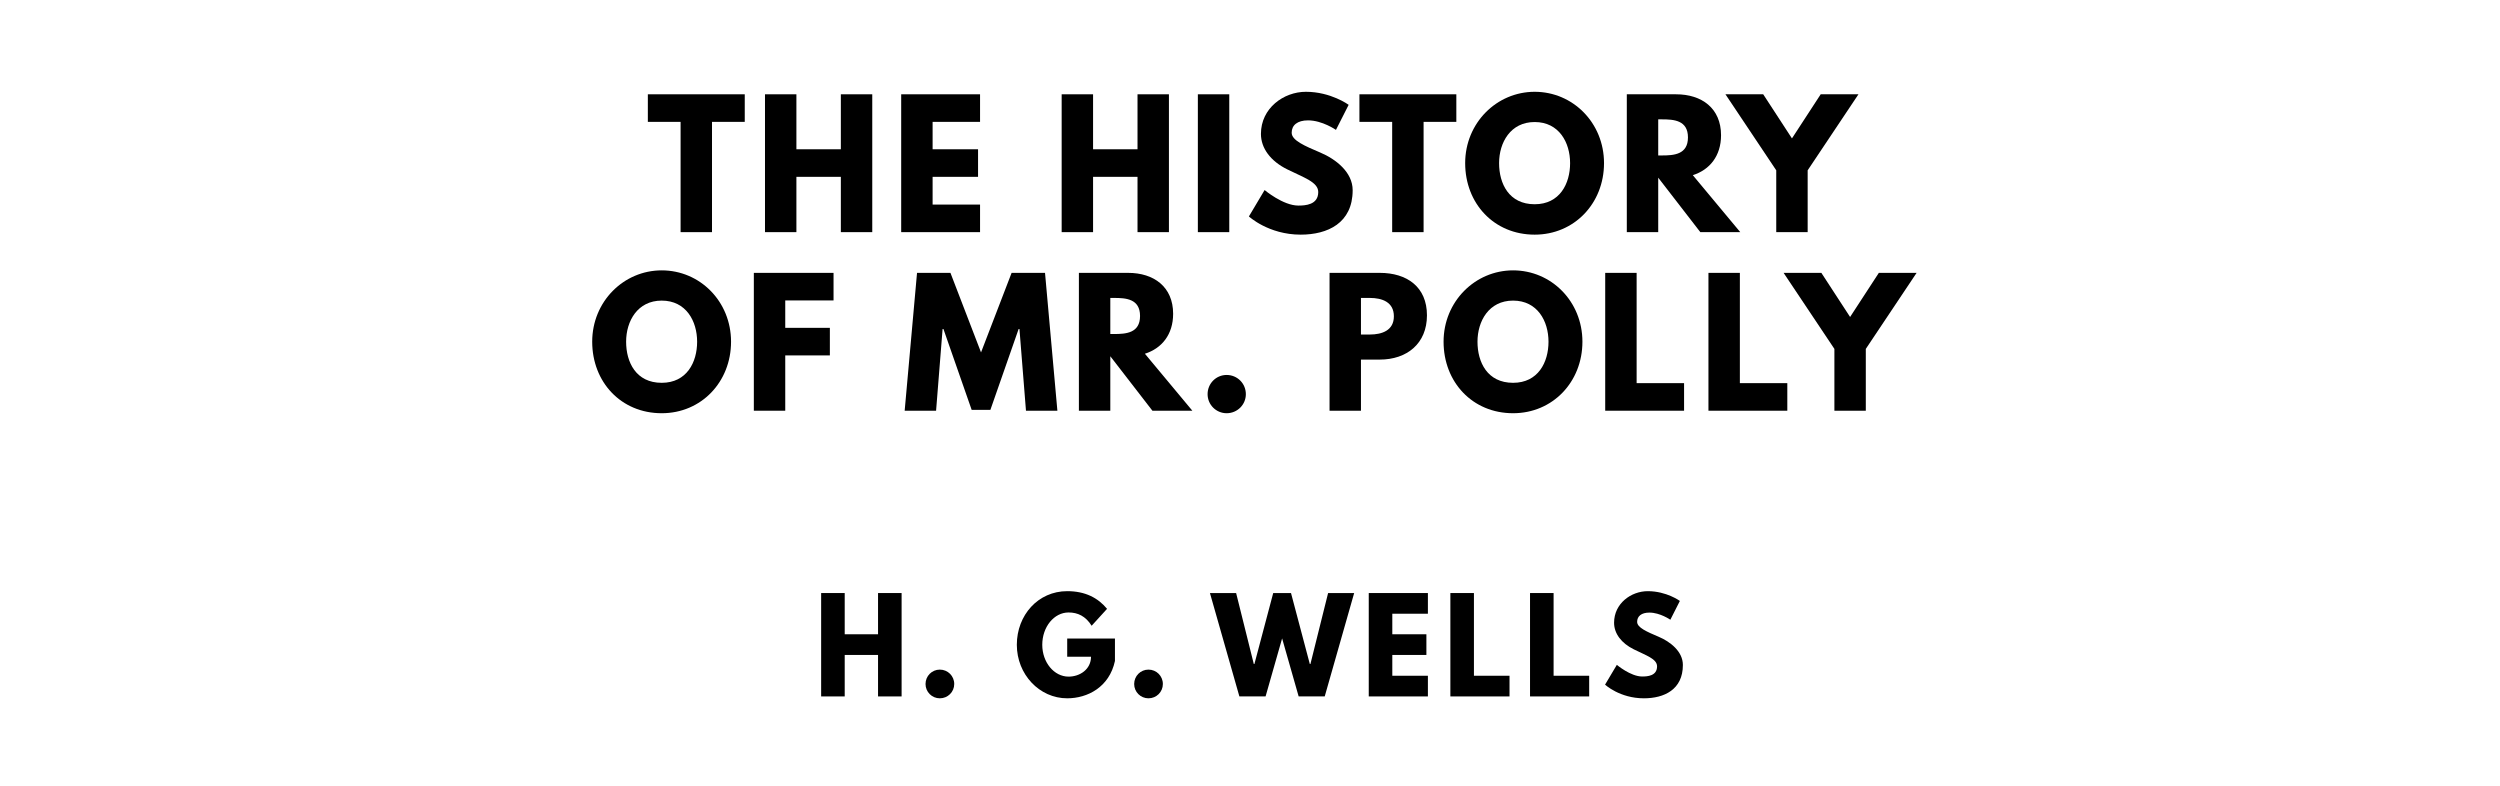
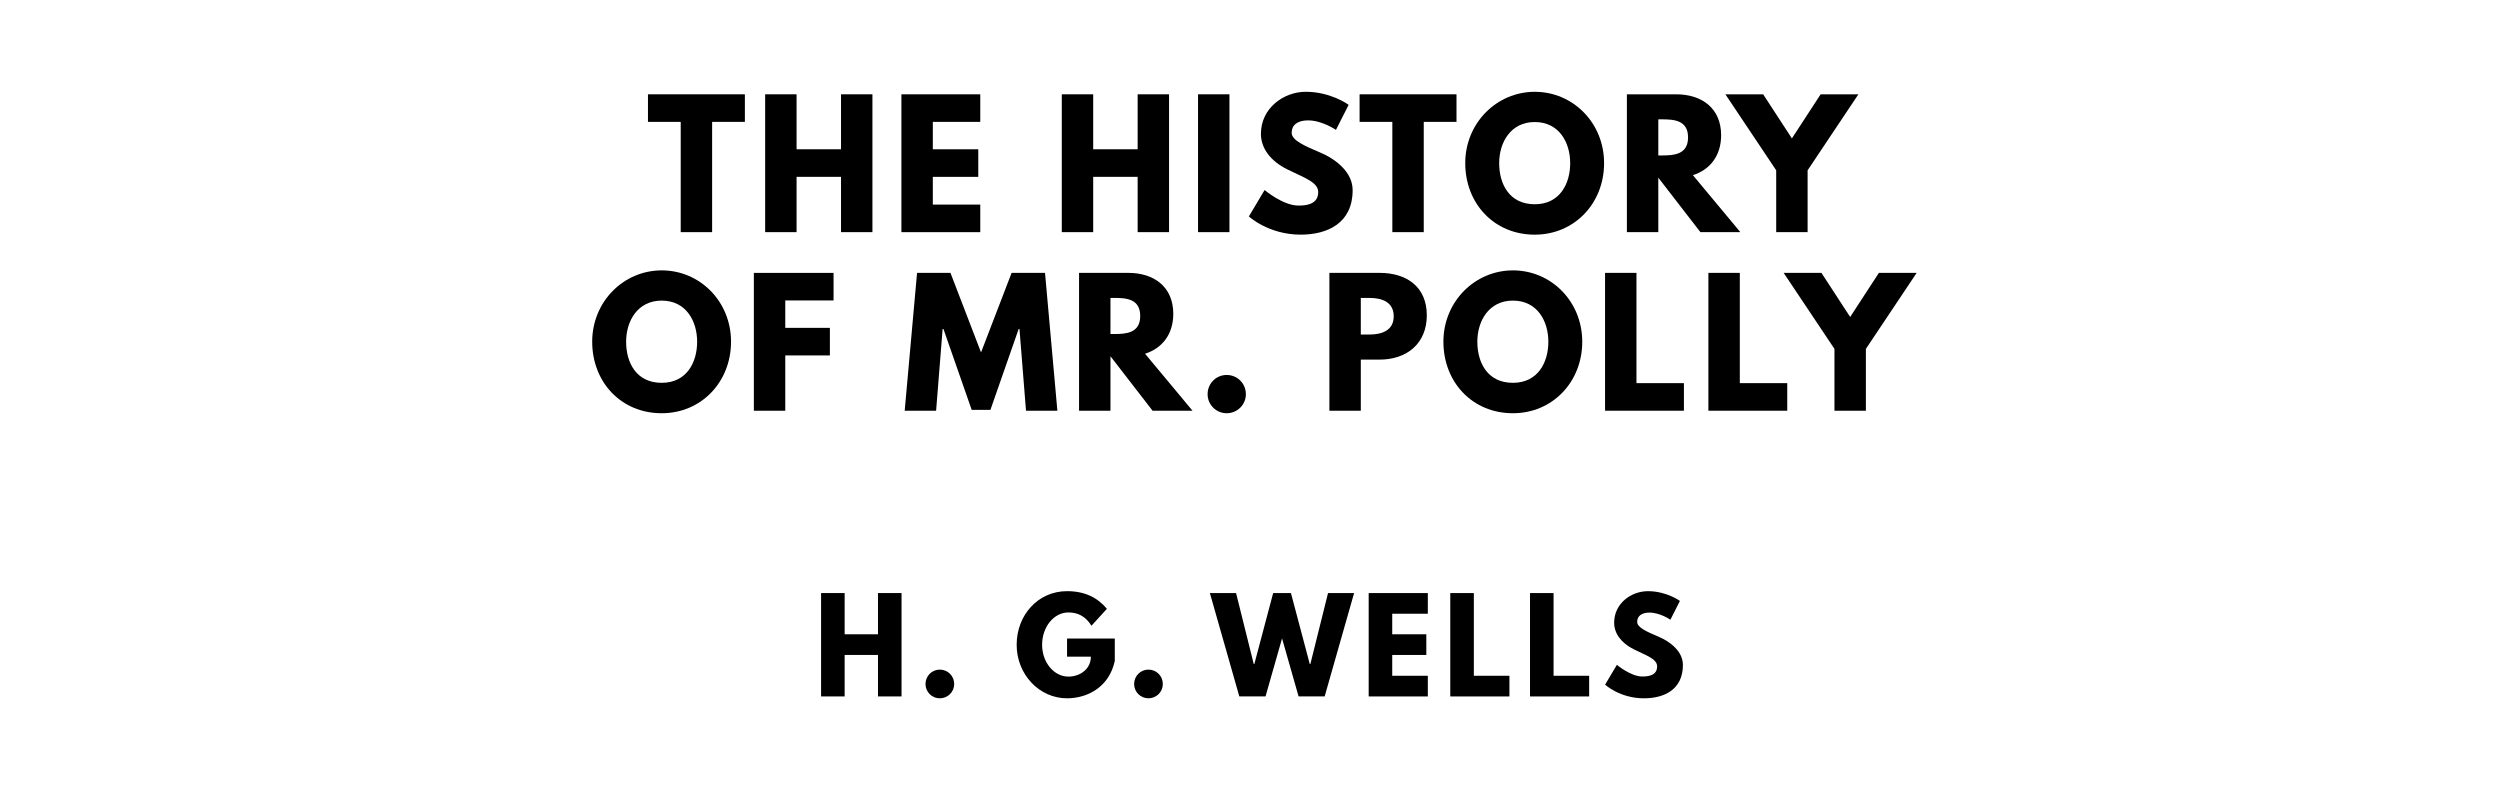
<svg xmlns="http://www.w3.org/2000/svg" version="1.1" viewBox="0 0 1400 440">
  <g aria-label="THE HISTORY">
-     <path d="m 362.792,68.246 h 18.339 V 130 h 17.591 V 68.246 h 18.339 V 52.807 h -54.269 z" />
-     <path d="M 445.986,99.029 H 470.875 V 130 h 17.591 V 52.807 H 470.875 V 83.591 H 445.986 V 52.807 H 428.395 V 130 h 17.591 z" />
-     <path d="M 548.831,52.807 H 504.667 V 130 h 44.164 v -15.439 h -26.573 V 99.029 h 25.45 V 83.591 H 522.258 V 68.246 h 26.573 z" />
-     <path d="m 612.119,99.029 h 24.889 V 130 h 17.591 V 52.807 H 637.008 V 83.591 H 612.119 V 52.807 H 594.529 V 130 h 17.591 z" />
-     <path d="M 688.391,52.807 H 670.8 V 130 h 17.591 z" />
-     <path d="m 731.292,51.404 c -12.444,0 -25.17,9.17 -25.17,23.579 0,8.047 5.427,15.251 14.69,19.836 9.17,4.585 17.404,7.111 17.404,12.725 0,7.205 -7.298,7.579 -11.134,7.579 -8.608,0 -18.901,-8.702 -18.901,-8.702 l -8.795,14.784 c 0,0 10.947,10.199 29.006,10.199 15.064,0 29.099,-6.456 29.099,-24.889 0,-10.105 -9.45,-17.404 -18.058,-21.053 -8.795,-3.743 -16.094,-6.83 -16.094,-11.135 0,-4.211 3.181,-6.924 9.17,-6.924 7.953,0 15.626,5.333 15.626,5.333 l 7.111,-14.035 c 0,0 -9.918,-7.298 -23.953,-7.298 z" />
-     <path d="m 761.279,68.246 h 18.339 V 130 h 17.591 V 68.246 h 18.339 V 52.807 h -54.269 z" />
-     <path d="m 820.496,91.357 c 0,22.55 16.094,40.047 38.924,40.047 22.175,0 38.83,-17.497 38.83,-40.047 0,-22.55 -17.404,-39.953 -38.83,-39.953 -21.24,0 -38.924,17.404 -38.924,39.953 z m 18.994,0 c 0,-11.509 6.363,-23.018 19.93,-23.018 13.661,0 19.836,11.509 19.836,23.018 0,11.509 -5.801,23.018 -19.836,23.018 -14.409,0 -19.93,-11.509 -19.93,-23.018 z" />
-     <path d="M 911.012,52.807 V 130 h 17.591 V 99.497 L 952.182,130 h 22.363 l -26.573,-31.906 c 9.45,-2.994 15.813,-10.76 15.813,-22.363 0,-15.158 -10.854,-22.924 -25.17,-22.924 z m 17.591,34.246 V 66.842 h 2.058 c 6.643,0 14.596,0.468 14.596,10.105 0,9.637 -7.953,10.105 -14.596,10.105 z" />
-     <path d="m 966.254,52.807 28.444,42.573 V 130 h 17.591 V 95.38 l 28.444,-42.573 h -21.146 l -16.093,24.702 -16.094,-24.702 z" />
+     <path d="M362.86,68.25l0.00-15.44l54.27,0.00l0.00,15.44l-18.34,0.00l0.00,61.75l-17.59,0.00l0.00-61.75l-18.34,0.00z" />
+     <path d="M446.08,99.03l0.00,30.97l-17.59,0.00l0.00-77.19l17.59,0.00l0.00,30.78l24.89,0.00l0.00-30.78l17.59,0.00l0.00,77.19l-17.59,0.00l0.00-30.97l-24.89,0.00z" />
+     <path d="M548.95,52.81l0.00,15.44l-26.57,0.00l0.00,15.35l25.45,0.00l0.00,15.44l-25.45,0.00l0.00,15.53l26.57,0.00l0.00,15.44l-44.16,0.00l0.00-77.19l44.16,0.00z" />
+     <path d="M612.19,99.03l0.00,30.97l-17.59,0.00l0.00-77.19l17.59,0.00l0.00,30.78l24.89,0.00l0.00-30.78l17.59,0.00l0.00,77.19l-17.59,0.00l0.00-30.97l-24.89,0.00z" />
+     <path d="M688.49,52.81l0.00,77.19l-17.59,0.00l0.00-77.19l17.59,0.00z" />
+     <path d="M731.29,51.40c14.04,0.00,23.95,7.30,23.95,7.30l-7.11,14.04s-7.67-5.33-15.63-5.33c-5.99,0.00-9.17,2.71-9.17,6.92c0.00,4.30,7.30,7.39,16.09,11.13c8.61,3.65,18.06,10.95,18.06,21.05c0.00,18.43-14.04,24.89-29.10,24.89c-18.06,0.00-29.01-10.20-29.01-10.20l8.80-14.78s10.29,8.70,18.90,8.70c3.84,0.00,11.13-0.37,11.13-7.58c0.00-5.61-8.23-8.14-17.40-12.73c-9.26-4.58-14.69-11.79-14.69-19.84c0.00-14.41,12.73-23.58,25.17-23.58z" />
+     <path d="M761.37,68.25l0.00-15.44l54.27,0.00l0.00,15.44l-18.34,0.00l0.00,61.75l-17.59,0.00l0.00-61.75l-18.34,0.00z" />
+     <path d="M820.54,91.36c0.00-22.55,17.68-39.95,38.92-39.95c21.43,0.00,38.83,17.40,38.83,39.95s-16.65,40.05-38.83,40.05c-22.83,0.00-38.92-17.50-38.92-40.05z  M839.54,91.36c0.00,11.51,5.52,23.02,19.93,23.02c14.04,0.00,19.84-11.51,19.84-23.02s-6.18-23.02-19.84-23.02c-13.57,0.00-19.93,11.51-19.93,23.02z" />
+     <path d="M911.06,52.81l27.60,0.00c14.32,0.00,25.17,7.77,25.17,22.92c0.00,11.60-6.36,19.37-15.81,22.36l26.57,31.91l-22.36,0.00l-23.58-30.50l0.00,30.50l-17.59,0.00l0.00-77.19z  M928.65,87.05l2.06,0.00c6.64,0.00,14.60-0.47,14.60-10.11s-7.95-10.11-14.60-10.11l-2.06,0.00l0.00,20.21z" />
+     <path d="M966.22,52.81l21.15,0.00l16.09,24.70l16.09-24.70l21.15,0.00l-28.44,42.57l0.00,34.62l-17.59,0.00l0.00-34.62z" />
  </g>
  <g aria-label="OF MR. POLLY">
-     <path d="m 331.633,191.357 c 0,22.55 16.094,40.047 38.924,40.047 22.175,0 38.83,-17.497 38.83,-40.047 0,-22.55 -17.404,-39.953 -38.83,-39.953 -21.24,0 -38.924,17.404 -38.924,39.953 z m 18.994,0 c 0,-11.509 6.363,-23.018 19.93,-23.018 13.661,0 19.836,11.509 19.836,23.018 0,11.509 -5.801,23.018 -19.836,23.018 -14.409,0 -19.93,-11.509 -19.93,-23.018 z" />
-     <path d="M 466.781,152.807 H 422.149 V 230 h 17.591 v -30.971 h 24.982 v -15.439 h -24.982 v -15.345 h 27.041 z" />
-     <path d="m 574.544,230 h 17.591 l -6.924,-77.193 h -18.713 l -17.123,44.538 -17.123,-44.538 H 513.538 L 506.614,230 h 17.591 l 3.649,-45.754 h 0.468 l 15.813,45.287 h 10.48 l 15.813,-45.287 h 0.468 z" />
-     <path d="M 604.181,152.807 V 230 h 17.591 V 199.497 L 645.351,230 h 22.363 l -26.573,-31.906 c 9.45,-2.994 15.813,-10.76 15.813,-22.363 0,-15.158 -10.854,-22.924 -25.17,-22.924 z m 17.591,34.246 V 166.842 h 2.058 c 6.643,0 14.596,0.468 14.596,10.105 0,9.637 -7.953,10.105 -14.596,10.105 z" />
-     <path d="m 686.917,209.977 c -5.895,0 -10.667,4.772 -10.667,10.76 0,5.895 4.772,10.667 10.667,10.667 5.988,0 10.76,-4.772 10.76,-10.667 0,-5.988 -4.772,-10.76 -10.76,-10.76 z" />
-     <path d="M 744.547,152.807 V 230 h 17.591 v -28.632 h 10.573 c 15.064,0 26.386,-8.889 26.386,-24.795 0,-16 -11.322,-23.766 -26.386,-23.766 z m 17.591,34.526 V 166.842 h 4.959 c 6.924,0 13.474,2.339 13.474,10.292 0,7.86 -6.55,10.199 -13.474,10.199 z" />
-     <path d="m 808.402,191.357 c 0,22.55 16.094,40.047 38.924,40.047 22.175,0 38.83,-17.497 38.83,-40.047 0,-22.55 -17.404,-39.953 -38.83,-39.953 -21.24,0 -38.924,17.404 -38.924,39.953 z m 18.994,0 c 0,-11.509 6.363,-23.018 19.93,-23.018 13.661,0 19.836,11.509 19.836,23.018 0,11.509 -5.801,23.018 -19.836,23.018 -14.409,0 -19.93,-11.509 -19.93,-23.018 z" />
-     <path d="M 916.509,152.807 H 898.918 V 230 h 44.164 v -15.439 h -26.573 z" />
-     <path d="M 974.323,152.807 H 956.732 V 230 h 44.164 v -15.439 h -26.573 z" />
-     <path d="m 998.816,152.807 28.444,42.573 V 230 h 17.591 v -34.62 l 28.444,-42.573 h -21.146 l -16.094,24.702 -16.094,-24.702 z" />
+     <path d="M331.63,191.36c0.00-22.55,17.68-39.95,38.92-39.95c21.43,0.00,38.83,17.40,38.83,39.95s-16.65,40.05-38.83,40.05c-22.83,0.00-38.92-17.50-38.92-40.05z  M350.63,191.36c0.00,11.51,5.52,23.02,19.93,23.02c14.04,0.00,19.84-11.51,19.84-23.02s-6.18-23.02-19.84-23.02c-13.57,0.00-19.93,11.51-19.93,23.02z" />
+     <path d="M466.79,152.81l0.00,15.44l-27.04,0.00l0.00,15.35l24.98,0.00l0.00,15.44l-24.98,0.00l0.00,30.97l-17.59,0.00l0.00-77.19l44.63,0.00z" />
+     <path d="M574.56,230.00l-3.65-45.75l-0.47,0.00l-15.81,45.29l-10.48,0.00l-15.81-45.29l-0.47,0.00l-3.65,45.75l-17.59,0.00l6.92-77.19l18.71,0.00l17.12,44.54l17.12-44.54l18.71,0.00l6.92,77.19l-17.59,0.00z" />
+     <path d="M604.27,152.81l27.60,0.00c14.32,0.00,25.17,7.77,25.17,22.92c0.00,11.60-6.36,19.37-15.81,22.36l26.57,31.91l-22.36,0.00l-23.58-30.50l0.00,30.50l-17.59,0.00l0.00-77.19z  M621.86,187.05l2.06,0.00c6.64,0.00,14.60-0.47,14.60-10.11s-7.95-10.11-14.60-10.11l-2.06,0.00l0.00,20.21z" />
+     <path d="M686.93,209.98c5.99,0.00,10.76,4.77,10.76,10.76c0.00,5.89-4.77,10.67-10.76,10.67c-5.89,0.00-10.67-4.77-10.67-10.67c0.00-5.99,4.77-10.76,10.67-10.76z" />
+     <path d="M744.46,152.81l28.16,0.00c15.06,0.00,26.39,7.77,26.39,23.77c0.00,15.91-11.32,24.80-26.39,24.80l-10.57,0.00l0.00,28.63l-17.59,0.00l0.00-77.19z  M762.05,187.33l4.96,0.00c6.92,0.00,13.47-2.34,13.47-10.20c0.00-7.95-6.55-10.29-13.47-10.29l-4.96,0.00l0.00,20.49z" />
+     <path d="M808.31,191.36c0.00-22.55,17.68-39.95,38.92-39.95c21.43,0.00,38.83,17.40,38.83,39.95s-16.65,40.05-38.83,40.05c-22.83,0.00-38.92-17.50-38.92-40.05z  M827.31,191.36c0.00,11.51,5.52,23.02,19.93,23.02c14.04,0.00,19.84-11.51,19.84-23.02s-6.18-23.02-19.84-23.02c-13.57,0.00-19.93,11.51-19.93,23.02z" />
+     <path d="M916.42,152.81l0.00,61.75l26.57,0.00l0.00,15.44l-44.16,0.00l0.00-77.19l17.59,0.00z" />
+     <path d="M974.29,152.81l0.00,61.75l26.57,0.00l0.00,15.44l-44.16,0.00l0.00-77.19l17.59,0.00z" />
+     <path d="M998.85,152.81l21.15,0.00l16.09,24.70l16.09-24.70l21.15,0.00l-28.44,42.57l0.00,34.62l-17.59,0.00l0.00-34.62z" />
  </g>
  <g aria-label="H. G. WELLS">
-     <path d="M 473.037,366.772 H 491.703 V 390 h 13.193 V 332.105 H 491.703 v 23.088 H 473.037 V 332.105 H 459.844 V 390 h 13.193 z" />
-     <path d="m 526.298,374.982 c -4.421,0 -8,3.579 -8,8.07 0,4.421 3.579,8 8,8 4.491,0 8.07,-3.579 8.07,-8 0,-4.491 -3.579,-8.07 -8.07,-8.07 z" />
-     <path d="m 624.371,357.579 h -26.737 v 10.175 h 13.333 c 0,7.088 -6.246,11.158 -12.561,11.158 -8.14,0 -14.737,-8 -14.737,-17.825 0,-10.035 6.596,-18.105 14.737,-18.105 5.123,0 9.544,2.035 12.912,7.439 l 8.632,-9.474 c -5.053,-6.105 -12.14,-9.895 -22.316,-9.895 -16.281,0 -28.211,13.404 -28.211,30.035 0,16.561 12.632,29.965 28.211,29.965 11.368,0 23.579,-6.246 26.737,-20.912 z" />
-     <path d="m 643.134,374.982 c -4.421,0 -8,3.579 -8,8.07 0,4.421 3.579,8 8,8 4.491,0 8.07,-3.579 8.07,-8 0,-4.491 -3.579,-8.07 -8.07,-8.07 z" />
-     <path d="m 727.247,390 h 14.596 l 16.491,-57.895 h -14.597 l -9.895,39.719 h -0.351 l -10.526,-39.719 h -9.965 l -10.526,39.719 h -0.351 l -9.895,-39.719 H 677.563 L 694.054,390 h 14.667 l 9.263,-32.491 z" />
-     <path d="M 799.622,332.105 H 766.499 V 390 h 33.123 v -11.579 h -19.93 v -11.649 h 19.088 v -11.579 h -19.088 v -11.509 h 19.93 z" />
-     <path d="M 825.4,332.105 H 812.207 V 390 h 33.123 v -11.579 h -19.93 z" />
-     <path d="M 870.01,332.105 H 856.817 V 390 h 33.123 v -11.579 h -19.93 z" />
-     <path d="m 922.761,331.053 c -9.333,0 -18.877,6.877 -18.877,17.684 0,6.035 4.07,11.439 11.018,14.877 6.877,3.439 13.053,5.333 13.053,9.544 0,5.404 -5.474,5.684 -8.351,5.684 -6.456,0 -14.175,-6.526 -14.175,-6.526 l -6.596,11.088 c 0,0 8.211,7.649 21.754,7.649 11.298,0 21.825,-4.842 21.825,-18.667 0,-7.579 -7.088,-13.053 -13.544,-15.789 -6.596,-2.807 -12.07,-5.123 -12.07,-8.351 0,-3.158 2.386,-5.193 6.877,-5.193 5.965,0 11.719,4 11.719,4 l 5.333,-10.526 c 0,0 -7.439,-5.474 -17.965,-5.474 z" />
+     <path d="M473.00,366.77l0.00,23.23l-13.19,0.00l0.00-57.89l13.19,0.00l0.00,23.09l18.67,0.00l0.00-23.09l13.19,0.00l0.00,57.89l-13.19,0.00l0.00-23.23l-18.67,0.00z" />
+     <path d="M526.28,374.98c4.49,0.00,8.07,3.58,8.07,8.07c0.00,4.42-3.58,8.00-8.07,8.00c-4.42,0.00-8.00-3.58-8.00-8.00c0.00-4.49,3.58-8.07,8.00-8.07z" />
+     <path d="M624.28,357.58l0.00,12.56c-3.16,14.67-15.37,20.91-26.74,20.91c-15.58,0.00-28.21-13.40-28.21-29.96c0.00-16.63,11.93-30.04,28.21-30.04c10.18,0.00,17.26,3.79,22.32,9.89l-8.63,9.47c-3.37-5.40-7.79-7.44-12.91-7.44c-8.14,0.00-14.74,8.07-14.74,18.11c0.00,9.82,6.60,17.82,14.74,17.82c6.32,0.00,12.56-4.07,12.56-11.16l-13.33,0.00l0.00-10.18l26.74,0.00z" />
+     <path d="M643.11,374.98c4.49,0.00,8.07,3.58,8.07,8.07c0.00,4.42-3.58,8.00-8.07,8.00c-4.42,0.00-8.00-3.58-8.00-8.00c0.00-4.49,3.58-8.07,8.00-8.07z" />
+     <path d="M727.21,390.00l-9.26-32.49l-9.26,32.49l-14.67,0.00l-16.49-57.89l14.67,0.00l9.89,39.72l0.35,0.00l10.53-39.72l9.96,0.00l10.53,39.72l0.35,0.00l9.89-39.72l14.60,0.00l-16.49,57.89l-14.60,0.00z" />
+     <path d="M799.58,332.11l0.00,11.58l-19.93,0.00l0.00,11.51l19.09,0.00l0.00,11.58l-19.09,0.00l0.00,11.65l19.93,0.00l0.00,11.58l-33.12,0.00l0.00-57.89l33.12,0.00z" />
+     <path d="M825.35,332.11l0.00,46.32l19.93,0.00l0.00,11.58l-33.12,0.00l0.00-57.89l13.19,0.00z" />
+     <path d="M870.00,332.11l0.00,46.32l19.93,0.00l0.00,11.58l-33.12,0.00l0.00-57.89l13.19,0.00z" />
+     <path d="M922.79,331.05c10.53,0.00,17.96,5.47,17.96,5.47l-5.33,10.53s-5.75-4.00-11.72-4.00c-4.49,0.00-6.88,2.04-6.88,5.19c0.00,3.23,5.47,5.54,12.07,8.35c6.46,2.74,13.54,8.21,13.54,15.79c0.00,13.82-10.53,18.67-21.82,18.67c-13.54,0.00-21.75-7.65-21.75-7.65l6.60-11.09s7.72,6.53,14.18,6.53c2.88,0.00,8.35-0.28,8.35-5.68c0.00-4.21-6.18-6.11-13.05-9.54c-6.95-3.44-11.02-8.84-11.02-14.88c0.00-10.81,9.54-17.68,18.88-17.68z" />
  </g>
</svg>
